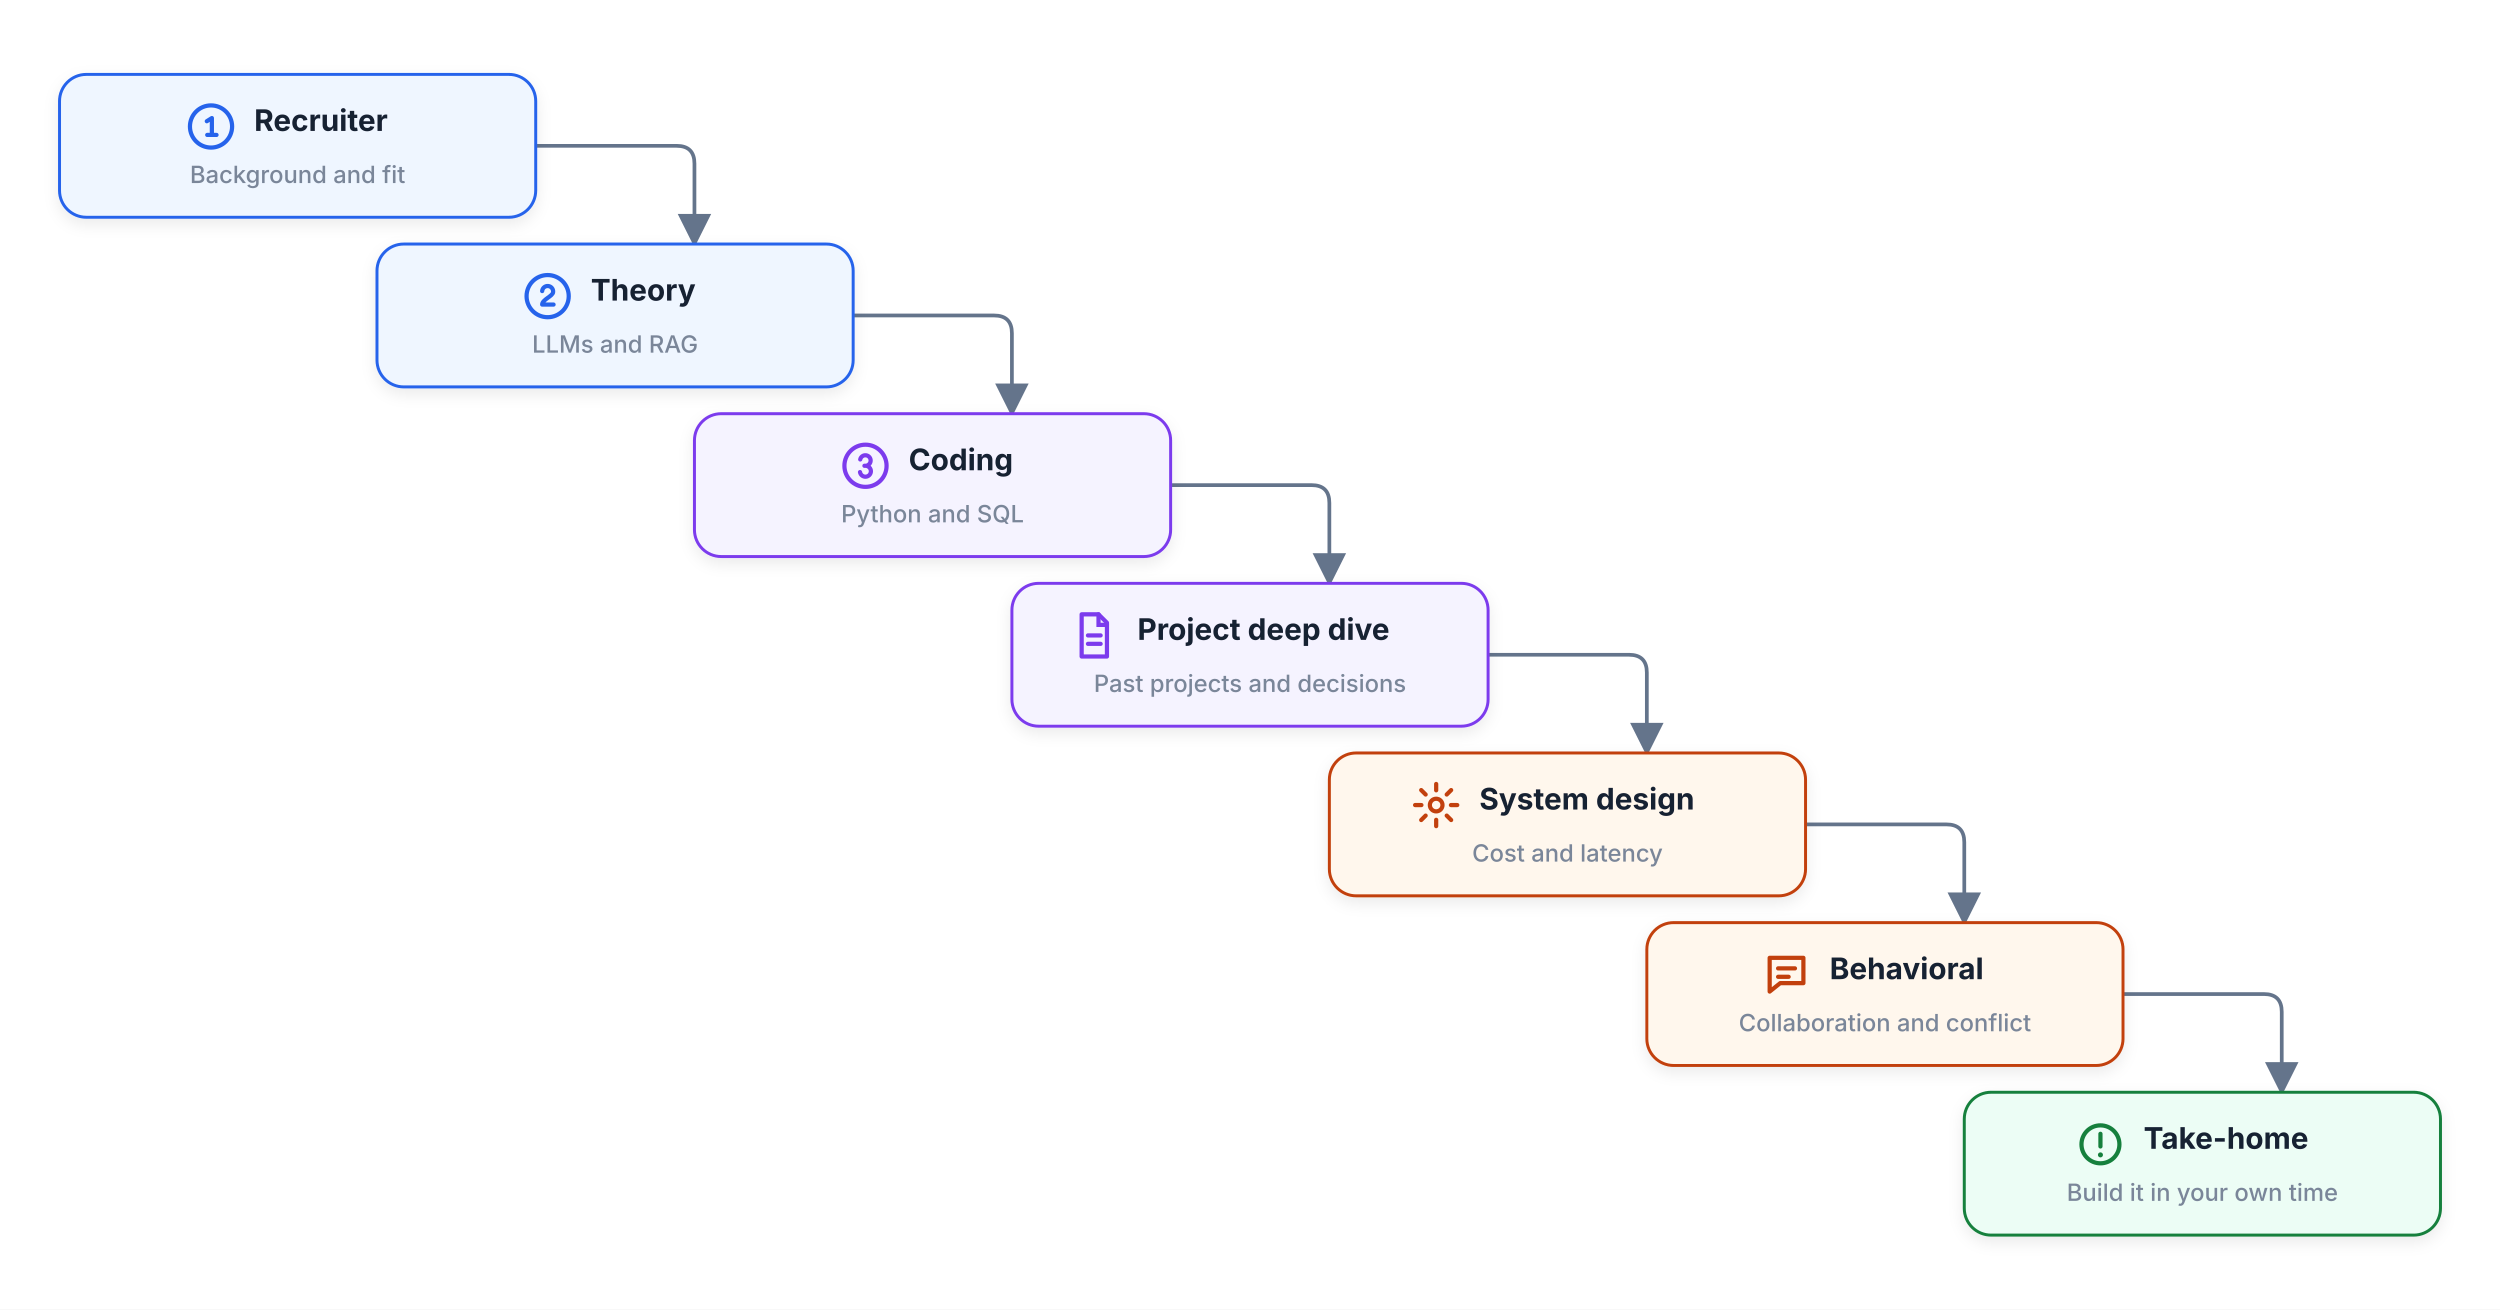
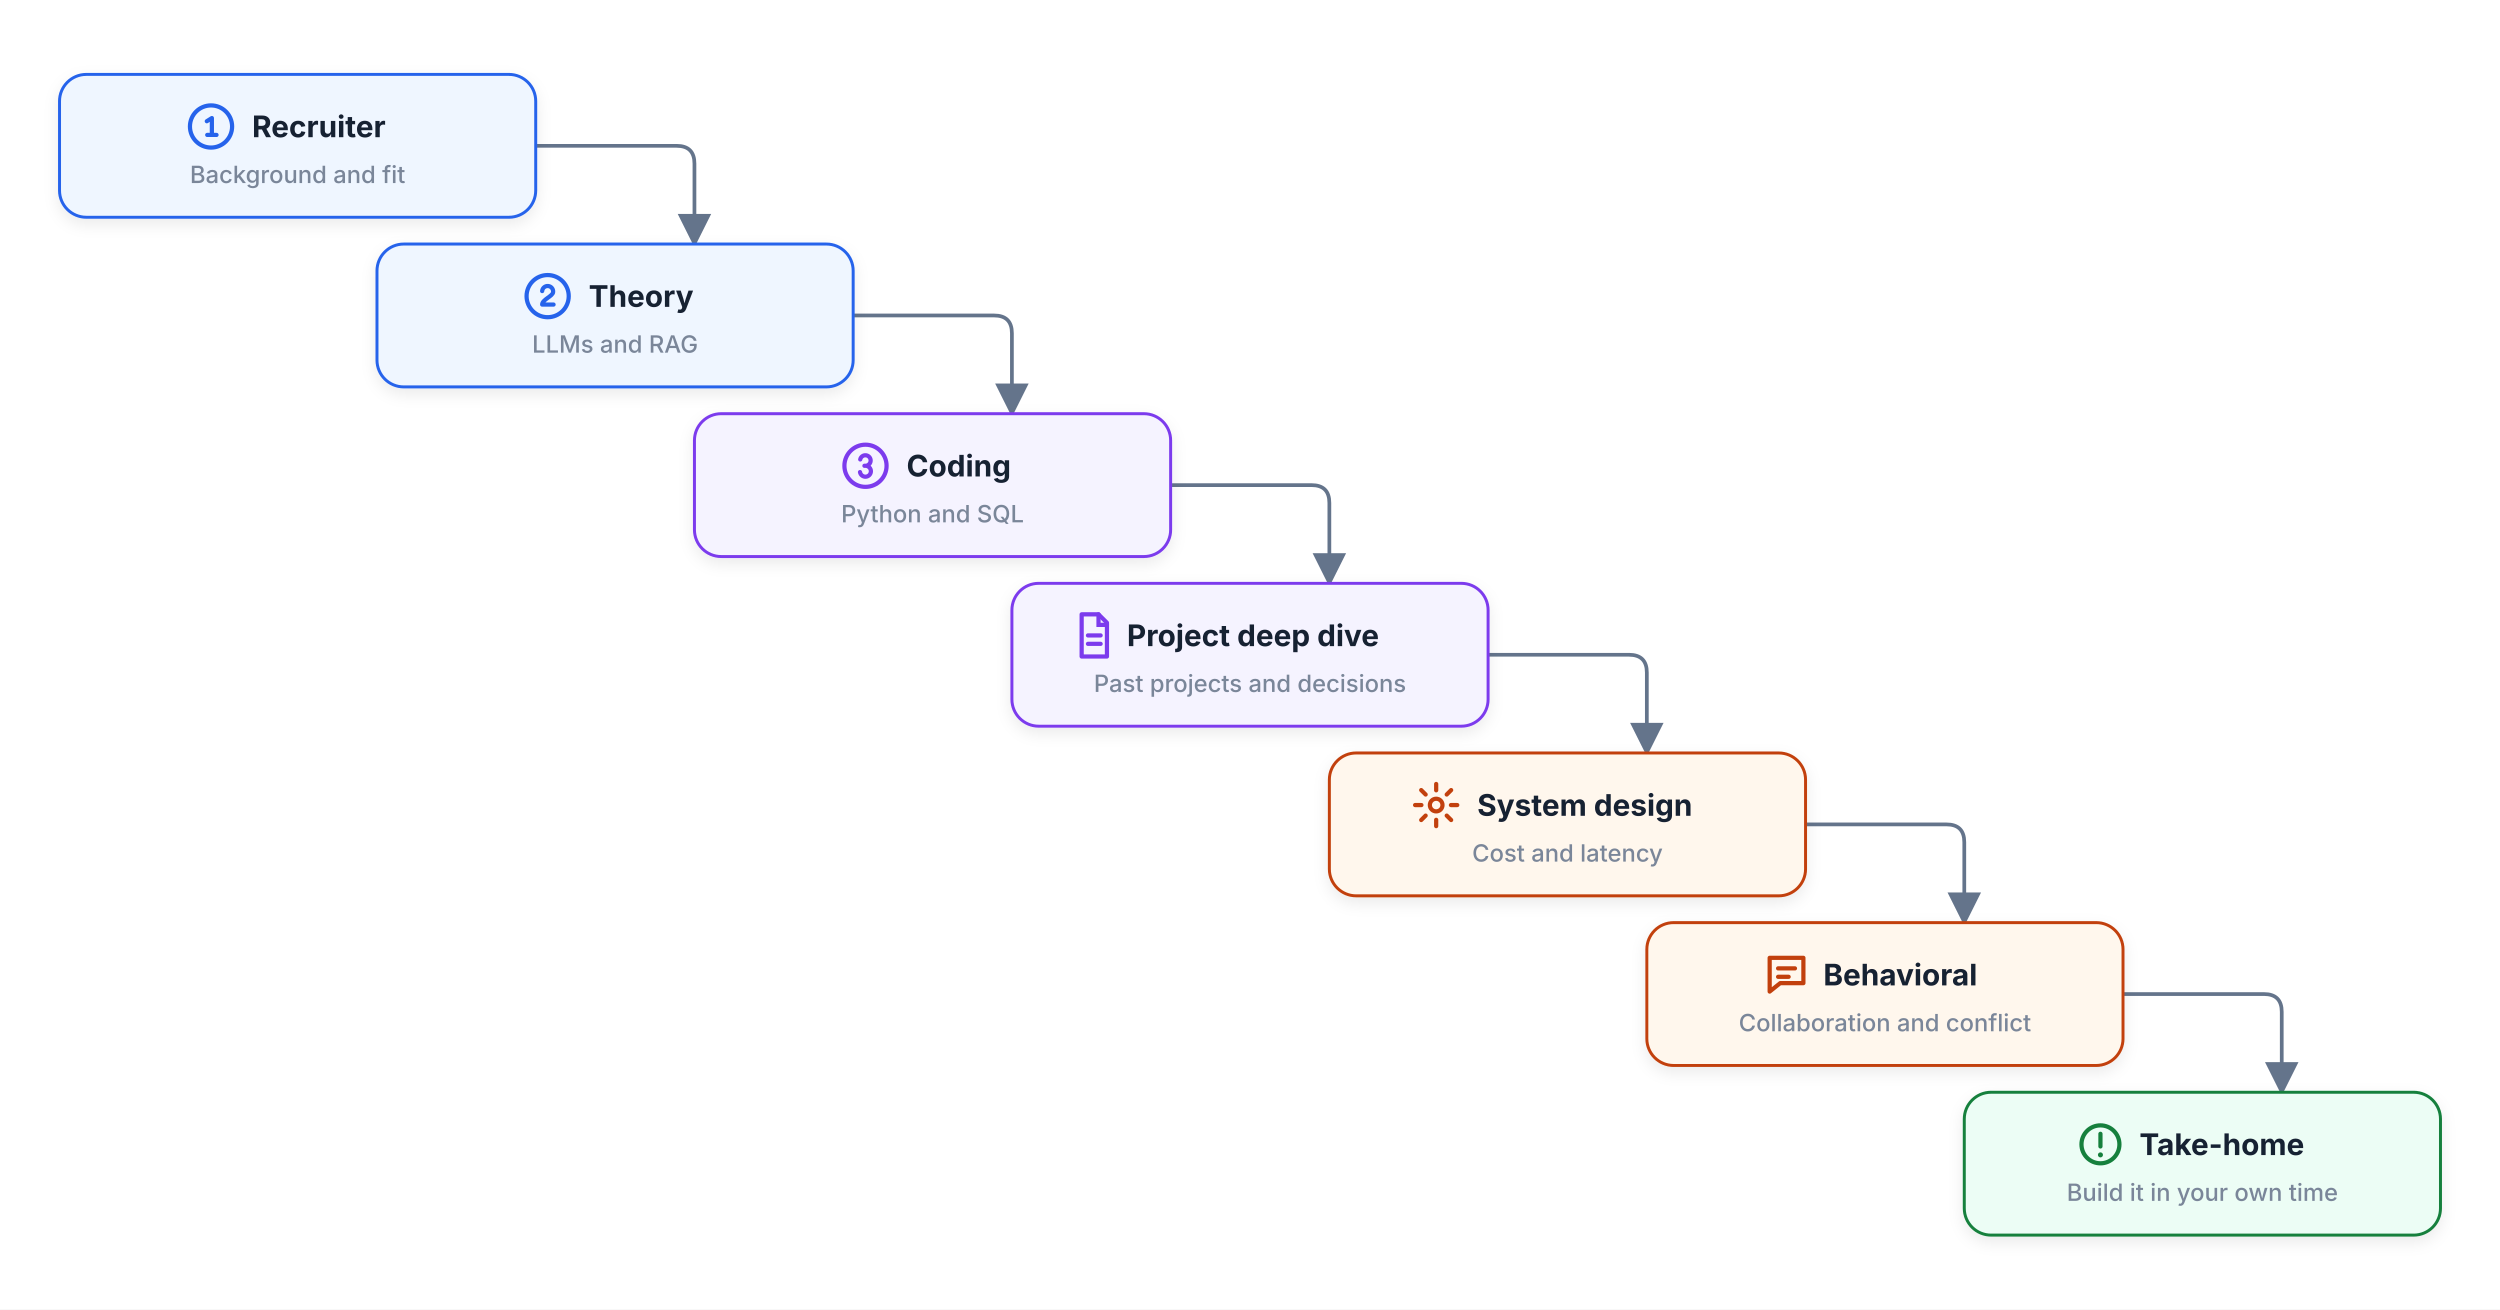
<svg xmlns="http://www.w3.org/2000/svg" width="1680" height="880" viewBox="0 0 1680 880" role="img" aria-labelledby="title desc">
  <defs>
    <filter id="shadow" x="-20%" y="-20%" width="140%" height="150%">
      <feDropShadow dx="0" dy="4" stdDeviation="5" flood-color="#0f172a" flood-opacity="0.08" />
    </filter>
    <marker id="arrow-purple" viewBox="0 0 10 10" refX="9" refY="5" markerWidth="9" markerHeight="9" orient="auto">
      <path d="M0 0 10 5 0 10Z" fill="#7c3aed" />
    </marker>
    <marker id="arrow-blue" viewBox="0 0 10 10" refX="9" refY="5" markerWidth="9" markerHeight="9" orient="auto">
      <path d="M0 0 10 5 0 10Z" fill="#2563eb" />
    </marker>
    <marker id="arrow-amber" viewBox="0 0 10 10" refX="9" refY="5" markerWidth="9" markerHeight="9" orient="auto">
      <path d="M0 0 10 5 0 10Z" fill="#c2410c" />
    </marker>
    <marker id="arrow-green" viewBox="0 0 10 10" refX="9" refY="5" markerWidth="9" markerHeight="9" orient="auto">
      <path d="M0 0 10 5 0 10Z" fill="#15803d" />
    </marker>
    <marker id="arrow-red" viewBox="0 0 10 10" refX="9" refY="5" markerWidth="9" markerHeight="9" orient="auto">
      <path d="M0 0 10 5 0 10Z" fill="#dc2626" />
    </marker>
    <marker id="arrow-gray" viewBox="0 0 10 10" refX="9" refY="5" markerWidth="9" markerHeight="9" orient="auto">
      <path d="M0 0 10 5 0 10Z" fill="#64748b" />
    </marker>
    <symbol id="icon-document" viewBox="0 0 24 24">
      <path d="M6 2h8l4 4v16H6Z" fill="none" stroke="currentColor" stroke-width="2" stroke-linejoin="round" />
      <path d="M14 2v5h4M9 12h6M9 16h6" fill="none" stroke="currentColor" stroke-width="2" stroke-linecap="round" />
    </symbol>
    <symbol id="icon-issue" viewBox="0 0 24 24">
      <circle cx="12" cy="12" r="9" fill="none" stroke="currentColor" stroke-width="2" />
      <path d="M12 7v6" stroke="currentColor" stroke-width="2" stroke-linecap="round" />
      <circle cx="12" cy="17" r="1.2" fill="currentColor" />
    </symbol>
    <symbol id="icon-message" viewBox="0 0 24 24">
      <path d="M4 4h16v12H9l-5 4Z" fill="none" stroke="currentColor" stroke-width="2" stroke-linecap="round" stroke-linejoin="round" />
      <path d="M8 9h8M8 13h5" fill="none" stroke="currentColor" stroke-width="2" stroke-linecap="round" />
    </symbol>
    <symbol id="icon-number-1" viewBox="0 0 24 24">
      <circle cx="12" cy="12" r="10" fill="none" stroke="currentColor" stroke-width="2" />
      <path d="M10 9.5 12.4 8v8M10.2 16h4.4" fill="none" stroke="currentColor" stroke-width="2" stroke-linecap="round" stroke-linejoin="round" />
    </symbol>
    <symbol id="icon-number-2" viewBox="0 0 24 24">
      <circle cx="12" cy="12" r="10" fill="none" stroke="currentColor" stroke-width="2" />
      <path d="M9.4 9.6a2.6 2.6 0 1 1 5.2.4c0 2-5.2 3.6-5.2 6h5.4" fill="none" stroke="currentColor" stroke-width="2" stroke-linecap="round" stroke-linejoin="round" />
    </symbol>
    <symbol id="icon-number-3" viewBox="0 0 24 24">
      <circle cx="12" cy="12" r="10" fill="none" stroke="currentColor" stroke-width="2" />
      <path d="M9.5 9a2.5 2.5 0 1 1 2.7 3h-.7.7a2.6 2.6 0 1 1-2.8 3" fill="none" stroke="currentColor" stroke-width="2" stroke-linecap="round" stroke-linejoin="round" />
    </symbol>
    <symbol id="icon-settings" viewBox="0 0 24 24">
      <circle cx="12" cy="12" r="3" fill="none" stroke="currentColor" stroke-width="2" />
      <path d="M12 2v3M12 19v3M2 12h3M19 12h3M4.9 4.9 7 7M17 17l2.1 2.1M19.1 4.9 17 7M7 17l-2.1 2.1" fill="none" stroke="currentColor" stroke-width="2" stroke-linecap="round" />
    </symbol>
    <style>
      text { font-family: system-ui, -apple-system, BlinkMacSystemFont, "Segoe UI", sans-serif; fill: #172033; }
      .node rect { stroke-width: 2; }
      .node-title { font-size: 20px; font-weight: 750; text-anchor: middle; }
      .node-title.icon-copy { text-anchor: start; }
      .node-subtitle { font-size: 16px; font-weight: 500; fill: #7a8699; text-anchor: middle; }
      .eyebrow { font-size: 13px; font-weight: 750; letter-spacing: 1px; fill: #64748b; text-anchor: middle; }
      .mention-icon { font-size: 27px; font-weight: 750; text-anchor: middle; }
      .standalone-mention { font-size: 52px; font-weight: 750; text-anchor: middle; }
      .icon-node-title { font-size: 16px; font-weight: 750; text-anchor: middle; }
      .edge { fill: none; stroke-width: 2.5; stroke-linecap: round; stroke-linejoin: round; }
      .edge-label rect { stroke-width: 2; }
      .edge-label text { font-size: 14px; font-weight: 750; text-anchor: middle; dominant-baseline: central; }
      .divider { stroke: #cbd5e1; stroke-width: 2; stroke-dasharray: 6 8; stroke-linecap: round; }
      .center-annotation { fill: #f1f5f9; stroke: none; }
      .center-title { font-weight: 800; letter-spacing: 0.08em; fill: #334155; text-anchor: middle; }
      .center-detail { font-weight: 600; fill: #64748b; text-anchor: middle; }
    </style>
  </defs>
  <rect width="1680" height="880" fill="#ffffff" />
  <path class="edge" d="M360 98H454.67Q466.67 98 466.67 110V164" stroke="#64748b" marker-end="url(#arrow-gray)" />
  <path class="edge" d="M573.33 212H668Q680 212 680 224V278" stroke="#64748b" marker-end="url(#arrow-gray)" />
  <path class="edge" d="M786.67 326H881.33Q893.33 326 893.33 338V392" stroke="#64748b" marker-end="url(#arrow-gray)" />
  <path class="edge" d="M1000 440H1094.67Q1106.67 440 1106.67 452V506" stroke="#64748b" marker-end="url(#arrow-gray)" />
  <path class="edge" d="M1213.33 554H1308Q1320 554 1320 566V620" stroke="#64748b" marker-end="url(#arrow-gray)" />
  <path class="edge" d="M1426.67 668H1521.33Q1533.33 668 1533.33 680V734" stroke="#64748b" marker-end="url(#arrow-gray)" />
  <g class="node node-blue" transform="translate(40 50)" filter="url(#shadow)">
    <rect width="320" height="96" rx="18" fill="#eff6ff" stroke="#2563eb" />
    <use href="#icon-number-1" x="84.81" y="18" width="34" height="34" color="#2563eb" />
-     <text class="node-title icon-copy" x="130.81" y="38">Recruiter</text>
-     <text class="node-subtitle" x="160" y="73">Background and fit</text>
+     <text class="node-title icon-copy" x="129.38" y="42.2" font-size="20">Recruiter</text>
+     <text class="node-subtitle" x="160" y="73" font-size="16">Background and fit</text>
  </g>
  <g class="node node-blue" transform="translate(253.33 164)" filter="url(#shadow)">
    <rect width="320" height="96" rx="18" fill="#eff6ff" stroke="#2563eb" />
    <use href="#icon-number-2" x="97.69" y="18" width="34" height="34" color="#2563eb" />
-     <text class="node-title icon-copy" x="143.69" y="38">Theory</text>
-     <text class="node-subtitle" x="160" y="73">LLMs and RAG</text>
+     <text class="node-title icon-copy" x="142.26" y="42.2" font-size="20">Theory</text>
+     <text class="node-subtitle" x="160" y="73" font-size="16">LLMs and RAG</text>
  </g>
  <g class="node node-purple" transform="translate(466.67 278)" filter="url(#shadow)">
    <rect width="320" height="96" rx="18" fill="#f5f3ff" stroke="#7c3aed" />
    <use href="#icon-number-3" x="97.94" y="18" width="34" height="34" color="#7c3aed" />
-     <text class="node-title icon-copy" x="143.94" y="38">Coding</text>
-     <text class="node-subtitle" x="160" y="73">Python and SQL</text>
+     <text class="node-title icon-copy" x="142.51" y="42.2" font-size="20">Coding</text>
+     <text class="node-subtitle" x="160" y="73" font-size="16">Python and SQL</text>
  </g>
  <g class="node node-purple" transform="translate(680 392)" filter="url(#shadow)">
    <rect width="320" height="96" rx="18" fill="#f5f3ff" stroke="#7c3aed" />
    <use href="#icon-document" x="38.37" y="18" width="34" height="34" color="#7c3aed" />
-     <text class="node-title icon-copy" x="84.37" y="38">Project deep dive</text>
-     <text class="node-subtitle" x="160" y="73">Past projects and decisions</text>
+     <text class="node-title icon-copy" x="77.3" y="42.2" font-size="20">Project deep dive</text>
+     <text class="node-subtitle" x="160" y="73" font-size="16">Past projects and decisions</text>
  </g>
  <g class="node node-amber" transform="translate(893.33 506)" filter="url(#shadow)">
    <rect width="320" height="96" rx="18" fill="#fff7ed" stroke="#c2410c" />
    <use href="#icon-settings" x="54.78" y="18" width="34" height="34" color="#c2410c" />
-     <text class="node-title icon-copy" x="100.78" y="38">System design</text>
-     <text class="node-subtitle" x="160" y="73">Cost and latency</text>
+     <text class="node-title icon-copy" x="99.35" y="42.2" font-size="20">System design</text>
+     <text class="node-subtitle" x="160" y="73" font-size="16">Cost and latency</text>
  </g>
  <g class="node node-amber" transform="translate(1106.67 620)" filter="url(#shadow)">
    <rect width="320" height="96" rx="18" fill="#fff7ed" stroke="#c2410c" />
    <use href="#icon-message" x="76.88" y="18" width="34" height="34" color="#c2410c" />
-     <text class="node-title icon-copy" x="122.88" y="38">Behavioral</text>
-     <text class="node-subtitle" x="160" y="73">Collaboration and conflict</text>
+     <text class="node-title icon-copy" x="118.62" y="42.2" font-size="20">Behavioral</text>
+     <text class="node-subtitle" x="160" y="73" font-size="16">Collaboration and conflict</text>
  </g>
  <g class="node node-green" transform="translate(1320 734)" filter="url(#shadow)">
    <rect width="320" height="96" rx="18" fill="#ecfdf5" stroke="#15803d" />
    <use href="#icon-issue" x="74.5" y="18" width="34" height="34" color="#15803d" />
-     <text class="node-title icon-copy" x="120.5" y="38">Take-home</text>
-     <text class="node-subtitle" x="160" y="73">Build it in your own time</text>
+     <text class="node-title icon-copy" x="117.68" y="42.2" font-size="20">Take-home</text>
+     <text class="node-subtitle" x="160" y="73" font-size="16">Build it in your own time</text>
  </g>
</svg>
